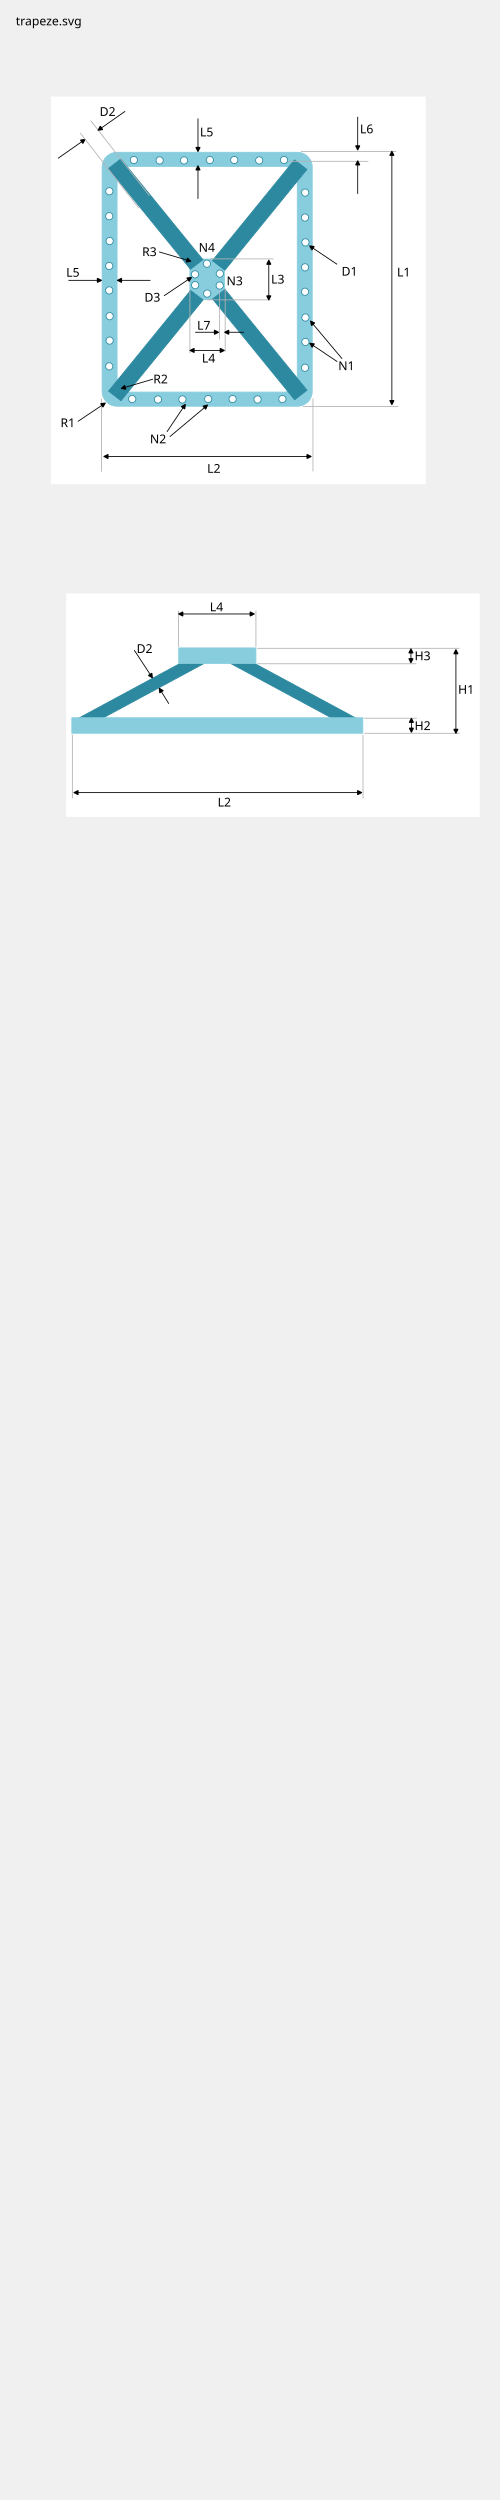
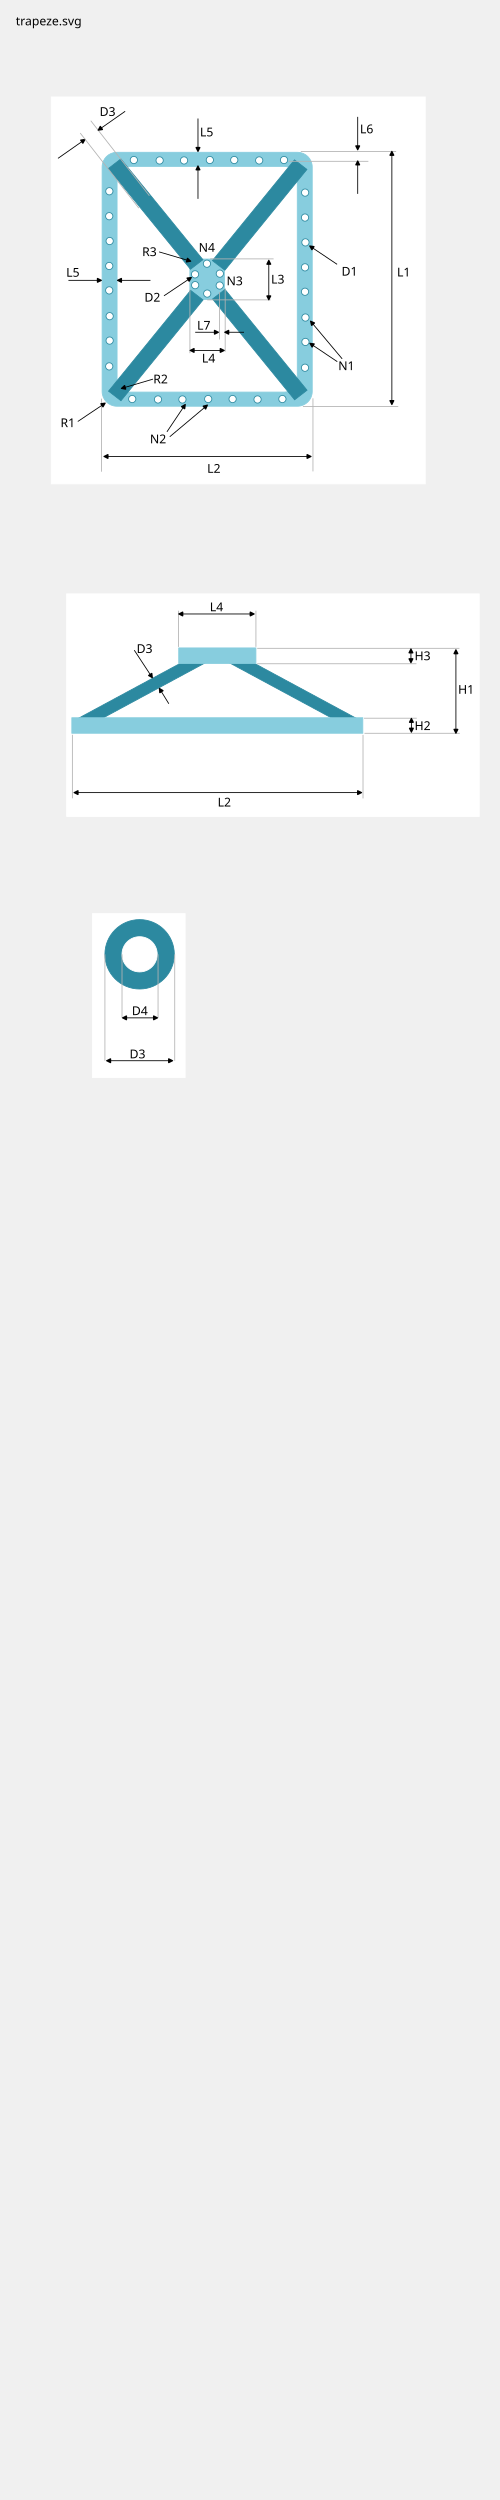
<svg xmlns="http://www.w3.org/2000/svg" width="600" height="3000" viewBox="0 0 158.75 793.75" version="1.1" id="svg1">
  <defs id="defs1">
+     <rect x="332.584" y="1174.509" width="74.685" height="46.919" id="rect28" />
+     <rect x="308.437" y="1257.955" width="81.376" height="41.758" id="rect3" />
    <rect x="424.144" y="526.037" width="56.828" height="43.23" id="rect25" />
    <rect x="436.755" y="548.331" width="75.068" height="37.042" id="rect24" />
    <rect x="41.137" y="497.169" width="50.457" height="43.854" id="rect23" />
    <rect x="224.534" y="1045.499" width="57.694" height="42.351" id="rect22" />
    <rect x="436.7" y="995.28" width="71.375" height="65.952" id="rect21" />
    <rect x="317.692" y="983.303" width="58.77" height="49.306" id="rect20" />
    <rect x="412.645" y="589.22" width="115.305" height="78.464" id="rect19" />
    <rect x="409.696" y="521.535" width="95.407" height="74.732" id="rect18" />
    <rect x="425.914" y="480.356" width="60.497" height="41.727" id="rect17" />
    <rect x="420.589" y="559.723" width="83.136" height="82.405" id="rect16" />
    <rect x="426.749" y="572.287" width="62.684" height="50.621" id="rect15" />
    <rect x="440.873" y="536.98" width="77.498" height="64.798" id="rect14" />
    <rect x="375.386" y="577.199" width="102.412" height="65.868" id="rect13" />
    <rect x="418.997" y="586.594" width="60.461" height="43.935" id="rect12" />
    <rect x="410.228" y="565.772" width="75.535" height="54.317" id="rect11" />
    <rect x="358.103" y="275.213" width="38.386" height="35.765" id="rect10" />
    <rect x="473.915" y="515.15" width="60.638" height="64.675" id="rect9" />
    <rect x="426.101" y="465.281" width="102.652" height="79.429" id="rect7" />
    <marker style="overflow:visible" id="RoundedArrow" refX="0" refY="0" orient="auto-start-reverse" markerWidth="1" markerHeight="1" viewBox="0 0 1 1" preserveAspectRatio="xMidYMid">
      <path transform="scale(0.7)" d="m -0.211,-4.106 6.422,3.211 a 1,1 90 0 1 0,1.789 L -0.211,4.106 A 1.236,1.236 31.717 0 1 -2,3 v -6 a 1.236,1.236 148.283 0 1 1.789,-1.106 z" style="fill:context-stroke;fill-rule:evenodd;stroke:none" id="path8" />
    </marker>
    <rect x="18.938" y="17.392" width="318.842" height="103.749" id="rect1" />
    <marker style="overflow:visible" id="RoundedArrow-7" refX="0" refY="0" orient="auto-start-reverse" markerWidth="1" markerHeight="1" viewBox="0 0 1 1" preserveAspectRatio="xMidYMid">
      <path transform="scale(0.7)" d="m -0.211,-4.106 6.422,3.211 a 1,1 90 0 1 0,1.789 L -0.211,4.106 A 1.236,1.236 31.717 0 1 -2,3 v -6 a 1.236,1.236 148.283 0 1 1.789,-1.106 z" style="fill:context-stroke;fill-rule:evenodd;stroke:none" id="path8-6" />
    </marker>
    <rect x="426.101" y="465.281" width="102.652" height="79.429" id="rect7-9" />
    <marker style="overflow:visible" id="RoundedArrow-5" refX="0" refY="0" orient="auto-start-reverse" markerWidth="1" markerHeight="1" viewBox="0 0 1 1" preserveAspectRatio="xMidYMid">
      <path transform="scale(0.7)" d="m -0.211,-4.106 6.422,3.211 a 1,1 90 0 1 0,1.789 L -0.211,4.106 A 1.236,1.236 31.717 0 1 -2,3 v -6 a 1.236,1.236 148.283 0 1 1.789,-1.106 z" style="fill:context-stroke;fill-rule:evenodd;stroke:none" id="path8-7" />
    </marker>
    <marker style="overflow:visible" id="RoundedArrow-5-9" refX="0" refY="0" orient="auto-start-reverse" markerWidth="1" markerHeight="1" viewBox="0 0 1 1" preserveAspectRatio="xMidYMid">
      <path transform="scale(0.7)" d="m -0.211,-4.106 6.422,3.211 a 1,1 90 0 1 0,1.789 L -0.211,4.106 A 1.236,1.236 31.717 0 1 -2,3 v -6 a 1.236,1.236 148.283 0 1 1.789,-1.106 z" style="fill:context-stroke;fill-rule:evenodd;stroke:none" id="path8-7-7" />
    </marker>
    <marker style="overflow:visible" id="RoundedArrow-53" refX="0" refY="0" orient="auto-start-reverse" markerWidth="1" markerHeight="1" viewBox="0 0 1 1" preserveAspectRatio="xMidYMid">
      <path transform="scale(0.7)" d="m -0.211,-4.106 6.422,3.211 a 1,1 90 0 1 0,1.789 L -0.211,4.106 A 1.236,1.236 31.717 0 1 -2,3 v -6 a 1.236,1.236 148.283 0 1 1.789,-1.106 z" style="fill:context-stroke;fill-rule:evenodd;stroke:none" id="path8-8" />
    </marker>
    <rect x="473.915" y="515.15" width="60.638" height="64.675" id="rect9-6" />
    <marker style="overflow:visible" id="RoundedArrow-6" refX="0" refY="0" orient="auto-start-reverse" markerWidth="1" markerHeight="1" viewBox="0 0 1 1" preserveAspectRatio="xMidYMid">
      <path transform="scale(0.7)" d="m -0.211,-4.106 6.422,3.211 a 1,1 90 0 1 0,1.789 L -0.211,4.106 A 1.236,1.236 31.717 0 1 -2,3 v -6 a 1.236,1.236 148.283 0 1 1.789,-1.106 z" style="fill:context-stroke;fill-rule:evenodd;stroke:none" id="path8-4" />
    </marker>
    <marker style="overflow:visible" id="RoundedArrow-6-6" refX="0" refY="0" orient="auto-start-reverse" markerWidth="1" markerHeight="1" viewBox="0 0 1 1" preserveAspectRatio="xMidYMid">
      <path transform="scale(0.7)" d="m -0.211,-4.106 6.422,3.211 a 1,1 90 0 1 0,1.789 L -0.211,4.106 A 1.236,1.236 31.717 0 1 -2,3 v -6 a 1.236,1.236 148.283 0 1 1.789,-1.106 z" style="fill:context-stroke;fill-rule:evenodd;stroke:none" id="path8-4-9" />
    </marker>
    <rect x="473.915" y="515.15" width="60.638" height="64.675" id="rect9-6-7" />
    <marker style="overflow:visible" id="RoundedArrow-5-9-3-5" refX="0" refY="0" orient="auto-start-reverse" markerWidth="1" markerHeight="1" viewBox="0 0 1 1" preserveAspectRatio="xMidYMid">
      <path transform="scale(0.7)" d="m -0.211,-4.106 6.422,3.211 a 1,1 90 0 1 0,1.789 L -0.211,4.106 A 1.236,1.236 31.717 0 1 -2,3 v -6 a 1.236,1.236 148.283 0 1 1.789,-1.106 z" style="fill:context-stroke;fill-rule:evenodd;stroke:none" id="path8-7-7-6-1" />
    </marker>
    <marker style="overflow:visible" id="RoundedArrow-5-9-3-5-0" refX="0" refY="0" orient="auto-start-reverse" markerWidth="1" markerHeight="1" viewBox="0 0 1 1" preserveAspectRatio="xMidYMid">
      <path transform="scale(0.7)" d="m -0.211,-4.106 6.422,3.211 a 1,1 90 0 1 0,1.789 L -0.211,4.106 A 1.236,1.236 31.717 0 1 -2,3 v -6 a 1.236,1.236 148.283 0 1 1.789,-1.106 z" style="fill:context-stroke;fill-rule:evenodd;stroke:none" id="path8-7-7-6-1-6" />
    </marker>
    <marker style="overflow:visible" id="RoundedArrow-53-8" refX="0" refY="0" orient="auto-start-reverse" markerWidth="1" markerHeight="1" viewBox="0 0 1 1" preserveAspectRatio="xMidYMid">
      <path transform="scale(0.7)" d="m -0.211,-4.106 6.422,3.211 a 1,1 90 0 1 0,1.789 L -0.211,4.106 A 1.236,1.236 31.717 0 1 -2,3 v -6 a 1.236,1.236 148.283 0 1 1.789,-1.106 z" style="fill:context-stroke;fill-rule:evenodd;stroke:none" id="path8-8-9" />
    </marker>
    <marker style="overflow:visible" id="RoundedArrow-5-9-3" refX="0" refY="0" orient="auto-start-reverse" markerWidth="1" markerHeight="1" viewBox="0 0 1 1" preserveAspectRatio="xMidYMid">
      <path transform="scale(0.7)" d="m -0.211,-4.106 6.422,3.211 a 1,1 90 0 1 0,1.789 L -0.211,4.106 A 1.236,1.236 31.717 0 1 -2,3 v -6 a 1.236,1.236 148.283 0 1 1.789,-1.106 z" style="fill:context-stroke;fill-rule:evenodd;stroke:none" id="path8-7-7-6" />
    </marker>
    <rect x="410.228" y="565.772" width="75.535" height="54.317" id="rect11-4" />
    <marker style="overflow:visible" id="RoundedArrow-5-9-3-5-0-0" refX="0" refY="0" orient="auto-start-reverse" markerWidth="1" markerHeight="1" viewBox="0 0 1 1" preserveAspectRatio="xMidYMid">
      <path transform="scale(0.7)" d="m -0.211,-4.106 6.422,3.211 a 1,1 90 0 1 0,1.789 L -0.211,4.106 A 1.236,1.236 31.717 0 1 -2,3 v -6 a 1.236,1.236 148.283 0 1 1.789,-1.106 z" style="fill:context-stroke;fill-rule:evenodd;stroke:none" id="path8-7-7-6-1-6-8" />
    </marker>
    <marker style="overflow:visible" id="RoundedArrow-5-9-3-5-0-0-0" refX="0" refY="0" orient="auto-start-reverse" markerWidth="1" markerHeight="1" viewBox="0 0 1 1" preserveAspectRatio="xMidYMid">
      <path transform="scale(0.7)" d="m -0.211,-4.106 6.422,3.211 a 1,1 90 0 1 0,1.789 L -0.211,4.106 A 1.236,1.236 31.717 0 1 -2,3 v -6 a 1.236,1.236 148.283 0 1 1.789,-1.106 z" style="fill:context-stroke;fill-rule:evenodd;stroke:none" id="path8-7-7-6-1-6-8-3" />
    </marker>
    <marker style="overflow:visible" id="RoundedArrow-5-9-3-5-0-0-0-1" refX="0" refY="0" orient="auto-start-reverse" markerWidth="1" markerHeight="1" viewBox="0 0 1 1" preserveAspectRatio="xMidYMid">
      <path transform="scale(0.7)" d="m -0.211,-4.106 6.422,3.211 a 1,1 90 0 1 0,1.789 L -0.211,4.106 A 1.236,1.236 31.717 0 1 -2,3 v -6 a 1.236,1.236 148.283 0 1 1.789,-1.106 z" style="fill:context-stroke;fill-rule:evenodd;stroke:none" id="path8-7-7-6-1-6-8-3-9" />
    </marker>
    <marker style="overflow:visible" id="RoundedArrow-5-9-3-5-0-0-6" refX="0" refY="0" orient="auto-start-reverse" markerWidth="1" markerHeight="1" viewBox="0 0 1 1" preserveAspectRatio="xMidYMid">
      <path transform="scale(0.7)" d="m -0.211,-4.106 6.422,3.211 a 1,1 90 0 1 0,1.789 L -0.211,4.106 A 1.236,1.236 31.717 0 1 -2,3 v -6 a 1.236,1.236 148.283 0 1 1.789,-1.106 z" style="fill:context-stroke;fill-rule:evenodd;stroke:none" id="path8-7-7-6-1-6-8-9" />
    </marker>
    <marker style="overflow:visible" id="RoundedArrow-5-0" refX="0" refY="0" orient="auto-start-reverse" markerWidth="1" markerHeight="1" viewBox="0 0 1 1" preserveAspectRatio="xMidYMid">
      <path transform="scale(0.7)" d="m -0.211,-4.106 6.422,3.211 a 1,1 90 0 1 0,1.789 L -0.211,4.106 A 1.236,1.236 31.717 0 1 -2,3 v -6 a 1.236,1.236 148.283 0 1 1.789,-1.106 z" style="fill:context-stroke;fill-rule:evenodd;stroke:none" id="path8-7-4" />
    </marker>
    <marker style="overflow:visible" id="RoundedArrow-62" refX="0" refY="0" orient="auto-start-reverse" markerWidth="1" markerHeight="1" viewBox="0 0 1 1" preserveAspectRatio="xMidYMid">
      <path transform="scale(0.7)" d="m -0.211,-4.106 6.422,3.211 a 1,1 90 0 1 0,1.789 L -0.211,4.106 A 1.236,1.236 31.717 0 1 -2,3 v -6 a 1.236,1.236 148.283 0 1 1.789,-1.106 z" style="fill:context-stroke;fill-rule:evenodd;stroke:none" id="path8-67" />
    </marker>
    <marker style="overflow:visible" id="RoundedArrow-5-0-9" refX="0" refY="0" orient="auto-start-reverse" markerWidth="1" markerHeight="1" viewBox="0 0 1 1" preserveAspectRatio="xMidYMid">
      <path transform="scale(0.7)" d="m -0.211,-4.106 6.422,3.211 a 1,1 90 0 1 0,1.789 L -0.211,4.106 A 1.236,1.236 31.717 0 1 -2,3 v -6 a 1.236,1.236 148.283 0 1 1.789,-1.106 z" style="fill:context-stroke;fill-rule:evenodd;stroke:none" id="path8-7-4-6" />
    </marker>
    <marker style="overflow:visible" id="RoundedArrow-62-0" refX="0" refY="0" orient="auto-start-reverse" markerWidth="1" markerHeight="1" viewBox="0 0 1 1" preserveAspectRatio="xMidYMid">
      <path transform="scale(0.7)" d="m -0.211,-4.106 6.422,3.211 a 1,1 90 0 1 0,1.789 L -0.211,4.106 A 1.236,1.236 31.717 0 1 -2,3 v -6 a 1.236,1.236 148.283 0 1 1.789,-1.106 z" style="fill:context-stroke;fill-rule:evenodd;stroke:none" id="path8-67-2" />
    </marker>
    <marker style="overflow:visible" id="RoundedArrow-0" refX="0" refY="0" orient="auto-start-reverse" markerWidth="1" markerHeight="1" viewBox="0 0 1 1" preserveAspectRatio="xMidYMid">
      <path transform="scale(0.7)" d="m -0.211,-4.106 6.422,3.211 a 1,1 90 0 1 0,1.789 L -0.211,4.106 A 1.236,1.236 31.717 0 1 -2,3 v -6 a 1.236,1.236 148.283 0 1 1.789,-1.106 z" style="fill:context-stroke;fill-rule:evenodd;stroke:none" id="path8-42" />
    </marker>
    <marker style="overflow:visible" id="RoundedArrow-0-4-5" refX="0" refY="0" orient="auto-start-reverse" markerWidth="1" markerHeight="1" viewBox="0 0 1 1" preserveAspectRatio="xMidYMid">
      <path transform="scale(0.7)" d="m -0.211,-4.106 6.422,3.211 a 1,1 90 0 1 0,1.789 L -0.211,4.106 A 1.236,1.236 31.717 0 1 -2,3 v -6 a 1.236,1.236 148.283 0 1 1.789,-1.106 z" style="fill:context-stroke;fill-rule:evenodd;stroke:none" id="path8-42-2-2" />
    </marker>
    <marker style="overflow:visible" id="RoundedArrow-0-4-5-3" refX="0" refY="0" orient="auto-start-reverse" markerWidth="1" markerHeight="1" viewBox="0 0 1 1" preserveAspectRatio="xMidYMid">
      <path transform="scale(0.7)" d="m -0.211,-4.106 6.422,3.211 a 1,1 90 0 1 0,1.789 L -0.211,4.106 A 1.236,1.236 31.717 0 1 -2,3 v -6 a 1.236,1.236 148.283 0 1 1.789,-1.106 z" style="fill:context-stroke;fill-rule:evenodd;stroke:none" id="path8-42-2-2-8" />
    </marker>
    <marker style="overflow:visible" id="RoundedArrow-5-9-3-1" refX="0" refY="0" orient="auto-start-reverse" markerWidth="1" markerHeight="1" viewBox="0 0 1 1" preserveAspectRatio="xMidYMid">
      <path transform="scale(0.7)" d="m -0.211,-4.106 6.422,3.211 a 1,1 90 0 1 0,1.789 L -0.211,4.106 A 1.236,1.236 31.717 0 1 -2,3 v -6 a 1.236,1.236 148.283 0 1 1.789,-1.106 z" style="fill:context-stroke;fill-rule:evenodd;stroke:none" id="path8-7-7-6-9" />
    </marker>
    <marker style="overflow:visible" id="RoundedArrow-53-8-6" refX="0" refY="0" orient="auto-start-reverse" markerWidth="1" markerHeight="1" viewBox="0 0 1 1" preserveAspectRatio="xMidYMid">
      <path transform="scale(0.7)" d="m -0.211,-4.106 6.422,3.211 a 1,1 90 0 1 0,1.789 L -0.211,4.106 A 1.236,1.236 31.717 0 1 -2,3 v -6 a 1.236,1.236 148.283 0 1 1.789,-1.106 z" style="fill:context-stroke;fill-rule:evenodd;stroke:none" id="path8-8-9-2" />
    </marker>
    <rect x="410.228" y="565.772" width="75.535" height="54.317" id="rect11-4-5" />
    <marker style="overflow:visible" id="RoundedArrow-7-0" refX="0" refY="0" orient="auto-start-reverse" markerWidth="1" markerHeight="1" viewBox="0 0 1 1" preserveAspectRatio="xMidYMid">
      <path transform="scale(0.7)" d="m -0.211,-4.106 6.422,3.211 a 1,1 90 0 1 0,1.789 L -0.211,4.106 A 1.236,1.236 31.717 0 1 -2,3 v -6 a 1.236,1.236 148.283 0 1 1.789,-1.106 z" style="fill:context-stroke;fill-rule:evenodd;stroke:none" id="path8-6-2" />
    </marker>
    <rect x="426.101" y="465.281" width="102.652" height="79.429" id="rect7-9-9" />
    <marker style="overflow:visible" id="RoundedArrow-7-0-4" refX="0" refY="0" orient="auto-start-reverse" markerWidth="1" markerHeight="1" viewBox="0 0 1 1" preserveAspectRatio="xMidYMid">
      <path transform="scale(0.7)" d="m -0.211,-4.106 6.422,3.211 a 1,1 90 0 1 0,1.789 L -0.211,4.106 A 1.236,1.236 31.717 0 1 -2,3 v -6 a 1.236,1.236 148.283 0 1 1.789,-1.106 z" style="fill:context-stroke;fill-rule:evenodd;stroke:none" id="path8-6-2-6" />
    </marker>
    <rect x="426.101" y="465.281" width="102.652" height="79.429" id="rect7-9-9-1" />
    <marker style="overflow:visible" id="RoundedArrow-5-9-3-5-0-8" refX="0" refY="0" orient="auto-start-reverse" markerWidth="1" markerHeight="1" viewBox="0 0 1 1" preserveAspectRatio="xMidYMid">
      <path transform="scale(0.7)" d="m -0.211,-4.106 6.422,3.211 a 1,1 90 0 1 0,1.789 L -0.211,4.106 A 1.236,1.236 31.717 0 1 -2,3 v -6 a 1.236,1.236 148.283 0 1 1.789,-1.106 z" style="fill:context-stroke;fill-rule:evenodd;stroke:none" id="path8-7-7-6-1-6-86" />
    </marker>
    <marker style="overflow:visible" id="RoundedArrow-5-9-3-5-0-8-3" refX="0" refY="0" orient="auto-start-reverse" markerWidth="1" markerHeight="1" viewBox="0 0 1 1" preserveAspectRatio="xMidYMid">
      <path transform="scale(0.7)" d="m -0.211,-4.106 6.422,3.211 a 1,1 90 0 1 0,1.789 L -0.211,4.106 A 1.236,1.236 31.717 0 1 -2,3 v -6 a 1.236,1.236 148.283 0 1 1.789,-1.106 z" style="fill:context-stroke;fill-rule:evenodd;stroke:none" id="path8-7-7-6-1-6-86-8" />
    </marker>
    <marker style="overflow:visible" id="RoundedArrow-5-9-3-5-0-8-3-8" refX="0" refY="0" orient="auto-start-reverse" markerWidth="1" markerHeight="1" viewBox="0 0 1 1" preserveAspectRatio="xMidYMid">
      <path transform="scale(0.7)" d="m -0.211,-4.106 6.422,3.211 a 1,1 90 0 1 0,1.789 L -0.211,4.106 A 1.236,1.236 31.717 0 1 -2,3 v -6 a 1.236,1.236 148.283 0 1 1.789,-1.106 z" style="fill:context-stroke;fill-rule:evenodd;stroke:none" id="path8-7-7-6-1-6-86-8-9" />
    </marker>
+     <marker style="overflow:visible" id="RoundedArrow-7-0-9" refX="0" refY="0" orient="auto-start-reverse" markerWidth="1" markerHeight="1" viewBox="0 0 1 1" preserveAspectRatio="xMidYMid">
+       <path transform="scale(0.7)" d="m -0.211,-4.106 6.422,3.211 a 1,1 90 0 1 0,1.789 L -0.211,4.106 A 1.236,1.236 31.717 0 1 -2,3 v -6 a 1.236,1.236 148.283 0 1 1.789,-1.106 z" style="fill:context-stroke;fill-rule:evenodd;stroke:none" id="path8-6-2-2" />
+     </marker>
+     <marker style="overflow:visible" id="RoundedArrow-7-0-9-9" refX="0" refY="0" orient="auto-start-reverse" markerWidth="1" markerHeight="1" viewBox="0 0 1 1" preserveAspectRatio="xMidYMid">
+       <path transform="scale(0.7)" d="m -0.211,-4.106 6.422,3.211 a 1,1 90 0 1 0,1.789 L -0.211,4.106 A 1.236,1.236 31.717 0 1 -2,3 v -6 a 1.236,1.236 148.283 0 1 1.789,-1.106 z" style="fill:context-stroke;fill-rule:evenodd;stroke:none" id="path8-6-2-2-2" />
+     </marker>
  </defs>
  <g id="layer1">
+     <rect style="fill:#ffffff;fill-opacity:1;stroke:#ffffff;stroke-width:0.265;stroke-opacity:1" id="rect30" width="29.43" height="52.02" x="29.349" y="290.084" />
    <rect style="fill:#ffffff;stroke:#ffffff;stroke-width:0.265" id="rect27" width="130.998" height="70.66" x="21.158" y="188.552" />
    <rect style="fill:#ffffff;stroke:#ffffff;stroke-width:0.265" id="rect26" width="118.733" height="122.845" x="16.281" y="30.785" />
    <rect style="fill:#2c89a0;stroke:#2c89a0;stroke-width:0.265" id="rect4-0-2-3" width="3.617" height="47.083" x="147.054" y="-212.419" transform="matrix(-0.4934904,0.8697512,-0.8801045,-0.4747801,0,0)" />
    <rect style="fill:#2c89a0;stroke:#2c89a0;stroke-width:0.265" id="rect4-0-2-3-1" width="3.617" height="47.083" x="212.578" y="-92.427" transform="matrix(0.4934904,0.8697512,0.8801045,-0.4747801,0,0)" />
    <text xml:space="preserve" transform="scale(0.2645833)" id="text1" style="font-size:14.667px;line-height:1.25;font-family:sans-serif;white-space:pre;shape-inside:url(#rect1);display:inline">
-       <tspan x="18.938" y="30.369" id="tspan2">trapeze.svg</tspan>
+       <tspan x="18.938" y="30.369" id="tspan1">trapeze.svg</tspan>
    </text>
    <rect style="fill:#87cdde;stroke:#87cdde;stroke-width:0.265" id="rect2" width="66.711" height="80.623" x="32.421" y="48.354" ry="4.686" />
    <rect style="fill:#ffffff;stroke:#87cdde;stroke-width:0.265" id="rect2-5" width="57.219" height="71.657" x="37.167" y="52.837" ry="4.164" />
    <rect style="fill:#87cdde;stroke:#87cdde;stroke-width:0.265" id="rect2-2" width="10.982" height="12.837" x="60.286" y="82.247" ry="2.507" rx="0" />
    <rect style="fill:#2c89a0;stroke:#2c89a0;stroke-width:0.265" id="rect4" width="4.98" height="41.259" x="-7.089" y="63.4" transform="matrix(0.7913025,-0.6114248,0.6314122,0.7754473,0,0)" />
    <rect style="fill:#2c89a0;stroke:#2c89a0;stroke-width:0.265" id="rect4-0" width="4.98" height="41.259" x="-109.565" y="-17.012" transform="matrix(-0.7913025,-0.6114248,-0.6314122,0.7754473,0,0)" />
    <rect style="fill:#2c89a0;stroke:#2c89a0;stroke-width:0.265" id="rect4-06" width="4.98" height="41.259" x="105.173" y="-77.224" transform="matrix(0.7913025,0.6114248,0.6314122,-0.7754473,0,0)" />
    <rect style="fill:#2c89a0;stroke:#2c89a0;stroke-width:0.265" id="rect4-0-2" width="4.98" height="41.259" x="2.633" y="-157.688" transform="matrix(-0.7913025,0.6114248,-0.6314122,-0.7754473,0,0)" />
    <circle style="fill:#ffffff;stroke:#2c89a0;stroke-width:0.265" id="path4" cx="65.701" cy="83.719" r="1.159" />
    <circle style="fill:#ffffff;stroke:#2c89a0;stroke-width:0.265" id="path4-7" cx="65.785" cy="93.207" r="1.159" />
    <circle style="fill:#ffffff;stroke:#2c89a0;stroke-width:0.265" id="path4-2" cx="61.924" cy="87.098" r="1.159" />
    <circle style="fill:#ffffff;stroke:#2c89a0;stroke-width:0.265" id="path4-9" cx="61.959" cy="90.539" r="1.159" />
    <circle style="fill:#ffffff;stroke:#2c89a0;stroke-width:0.265" id="path4-97" cx="69.791" cy="86.88" r="1.159" />
    <circle style="fill:#ffffff;stroke:#2c89a0;stroke-width:0.265" id="path4-29" cx="69.755" cy="90.654" r="1.159" />
    <rect style="fill:#ffffff;stroke:#2c89a0;stroke-width:0.265" id="rect5" width="2.125" height="8.055" x="192.417" y="37.847" />
    <circle style="fill:#ffffff;stroke:#2c89a0;stroke-width:0.265" id="path4-97-4" cx="192.321" cy="37.847" r="1.159" />
    <rect style="fill:#ffffff;stroke:#2c89a0;stroke-width:0.265" id="rect5-5" width="2.125" height="8.055" x="192.417" y="45.902" />
    <rect style="fill:#ffffff;stroke:#2c89a0;stroke-width:0.265" id="rect5-1" width="2.125" height="8.055" x="192.417" y="53.652" />
    <rect style="fill:#ffffff;stroke:#2c89a0;stroke-width:0.265" id="rect5-5-0" width="2.125" height="8.055" x="192.417" y="61.707" />
    <rect style="fill:#ffffff;stroke:#2c89a0;stroke-width:0.265" id="rect5-0" width="2.125" height="8.055" x="192.417" y="69.457" />
    <rect style="fill:#ffffff;stroke:#2c89a0;stroke-width:0.265" id="rect5-5-6" width="2.125" height="8.055" x="192.417" y="77.512" />
    <rect style="fill:#ffffff;stroke:#2c89a0;stroke-width:0.265" id="rect5-1-1" width="2.125" height="8.055" x="192.417" y="85.262" />
    <rect style="fill:#ffffff;stroke:#2c89a0;stroke-width:0.265" id="rect5-5-0-5" width="2.125" height="8.055" x="192.417" y="93.317" />
    <circle style="fill:#ffffff;stroke:#2c89a0;stroke-width:0.265" id="path4-97-4-6" cx="192.285" cy="45.77" r="1.159" />
    <circle style="fill:#ffffff;stroke:#2c89a0;stroke-width:0.265" id="path4-97-4-3" cx="192.417" cy="53.652" r="1.159" />
    <circle style="fill:#ffffff;stroke:#2c89a0;stroke-width:0.265" id="path4-97-4-2" cx="192.285" cy="61.575" r="1.159" />
    <circle style="fill:#ffffff;stroke:#2c89a0;stroke-width:0.265" id="path4-97-4-4" cx="192.285" cy="69.325" r="1.159" />
    <circle style="fill:#ffffff;stroke:#2c89a0;stroke-width:0.265" id="path4-97-4-7" cx="192.417" cy="77.512" r="1.159" />
    <circle style="fill:#ffffff;stroke:#2c89a0;stroke-width:0.265" id="path4-97-4-8" cx="192.417" cy="85.262" r="1.159" />
    <circle style="fill:#ffffff;stroke:#2c89a0;stroke-width:0.265" id="path4-97-4-49" cx="192.285" cy="93.449" r="1.159" />
    <circle style="fill:#ffffff;stroke:#2c89a0;stroke-width:0.265" id="path4-97-4-89" cx="192.321" cy="101.372" r="1.159" />
    <circle style="fill:#ffffff;stroke:#2c89a0;stroke-width:0.265" id="path4-97-4-495" cx="96.874" cy="61.147" r="1.159" />
    <circle style="fill:#ffffff;stroke:#2c89a0;stroke-width:0.265" id="path4-97-4-6-0" cx="96.838" cy="69.07" r="1.159" />
    <circle style="fill:#ffffff;stroke:#2c89a0;stroke-width:0.265" id="path4-97-4-3-4" cx="96.97" cy="76.952" r="1.159" />
    <circle style="fill:#ffffff;stroke:#2c89a0;stroke-width:0.265" id="path4-97-4-2-8" cx="96.838" cy="84.875" r="1.159" />
    <circle style="fill:#ffffff;stroke:#2c89a0;stroke-width:0.265" id="path4-97-4-4-7" cx="96.838" cy="92.624" r="1.159" />
    <circle style="fill:#ffffff;stroke:#2c89a0;stroke-width:0.265" id="path4-97-4-7-1" cx="96.97" cy="100.812" r="1.159" />
    <circle style="fill:#ffffff;stroke:#2c89a0;stroke-width:0.265" id="path4-97-4-8-7" cx="96.97" cy="108.562" r="1.159" />
    <circle style="fill:#ffffff;stroke:#2c89a0;stroke-width:0.265" id="path4-97-4-49-2" cx="96.838" cy="116.749" r="1.159" />
    <circle style="fill:#ffffff;stroke:#2c89a0;stroke-width:0.265" id="path4-97-4-61" cx="34.712" cy="60.72" r="1.159" />
    <circle style="fill:#ffffff;stroke:#2c89a0;stroke-width:0.265" id="path4-97-4-6-06" cx="34.676" cy="68.643" r="1.159" />
    <circle style="fill:#ffffff;stroke:#2c89a0;stroke-width:0.265" id="path4-97-4-3-1" cx="34.809" cy="76.525" r="1.159" />
    <circle style="fill:#ffffff;stroke:#2c89a0;stroke-width:0.265" id="path4-97-4-2-5" cx="34.676" cy="84.448" r="1.159" />
    <circle style="fill:#ffffff;stroke:#2c89a0;stroke-width:0.265" id="path4-97-4-4-9" cx="34.676" cy="92.197" r="1.159" />
    <circle style="fill:#ffffff;stroke:#2c89a0;stroke-width:0.265" id="path4-97-4-7-4" cx="34.809" cy="100.385" r="1.159" />
    <circle style="fill:#ffffff;stroke:#2c89a0;stroke-width:0.265" id="path4-97-4-8-9" cx="34.809" cy="108.134" r="1.159" />
    <circle style="fill:#ffffff;stroke:#2c89a0;stroke-width:0.265" id="path4-97-4-49-0" cx="34.676" cy="116.322" r="1.159" />
    <circle style="fill:#ffffff;stroke:#2c89a0;stroke-width:0.265" id="path4-97-4-6-1" cx="50.802" cy="-90.173" r="1.159" transform="rotate(90)" />
    <circle style="fill:#ffffff;stroke:#2c89a0;stroke-width:0.265" id="path4-97-4-3-5" cx="50.935" cy="-82.291" r="1.159" transform="rotate(90)" />
    <circle style="fill:#ffffff;stroke:#2c89a0;stroke-width:0.265" id="path4-97-4-2-9" cx="50.802" cy="-74.368" r="1.159" transform="rotate(90)" />
    <circle style="fill:#ffffff;stroke:#2c89a0;stroke-width:0.265" id="path4-97-4-4-77" cx="50.802" cy="-66.618" r="1.159" transform="rotate(90)" />
    <circle style="fill:#ffffff;stroke:#2c89a0;stroke-width:0.265" id="path4-97-4-7-6" cx="50.935" cy="-58.431" r="1.159" transform="rotate(90)" />
    <circle style="fill:#ffffff;stroke:#2c89a0;stroke-width:0.265" id="path4-97-4-8-73" cx="50.935" cy="-50.681" r="1.159" transform="rotate(90)" />
    <circle style="fill:#ffffff;stroke:#2c89a0;stroke-width:0.265" id="path4-97-4-49-6" cx="50.802" cy="-42.494" r="1.159" transform="rotate(90)" />
    <circle style="fill:#ffffff;stroke:#2c89a0;stroke-width:0.265" id="path4-97-4-6-4" cx="126.69" cy="-89.653" r="1.159" transform="rotate(90)" />
    <circle style="fill:#ffffff;stroke:#2c89a0;stroke-width:0.265" id="path4-97-4-3-8" cx="126.823" cy="-81.771" r="1.159" transform="rotate(90)" />
    <circle style="fill:#ffffff;stroke:#2c89a0;stroke-width:0.265" id="path4-97-4-2-1" cx="126.69" cy="-73.848" r="1.159" transform="rotate(90)" />
    <circle style="fill:#ffffff;stroke:#2c89a0;stroke-width:0.265" id="path4-97-4-4-2" cx="126.69" cy="-66.098" r="1.159" transform="rotate(90)" />
    <circle style="fill:#ffffff;stroke:#2c89a0;stroke-width:0.265" id="path4-97-4-7-9" cx="126.823" cy="-57.911" r="1.159" transform="rotate(90)" />
    <circle style="fill:#ffffff;stroke:#2c89a0;stroke-width:0.265" id="path4-97-4-8-3" cx="126.823" cy="-50.161" r="1.159" transform="rotate(90)" />
    <circle style="fill:#ffffff;stroke:#2c89a0;stroke-width:0.265" id="path4-97-4-49-9" cx="126.69" cy="-41.974" r="1.159" transform="rotate(90)" />
    <rect style="fill:#87cdde;stroke:#87cdde;stroke-width:0.265" id="rect6" width="92.382" height="4.919" x="22.808" y="227.887" />
    <rect style="fill:#87cdde;stroke:#87cdde;stroke-width:0.265" id="rect6-5" width="24.5" height="4.919" x="56.749" y="205.716" />
    <path style="fill:none;stroke:#b3b3b3;stroke-width:0.265px;stroke-linecap:butt;stroke-linejoin:miter;stroke-opacity:1" d="M 96.181,129.044 H 126.438" id="path6" />
    <path style="fill:none;stroke:#b3b3b3;stroke-width:0.265px;stroke-linecap:butt;stroke-linejoin:miter;stroke-opacity:1" d="M 95.514,48.076 H 125.771" id="path6-8" />
    <path style="fill:none;stroke:#000000;stroke-width:0.265px;stroke-linecap:butt;stroke-linejoin:miter;stroke-opacity:1;marker-start:url(#RoundedArrow);marker-end:url(#RoundedArrow)" d="M 124.416,49.129 V 127.366" id="path7" />
    <text xml:space="preserve" transform="matrix(0.2645833,0,0,0.2645833,13.30935,-38.76243)" id="text7" style="font-size:14.667px;line-height:1.25;font-family:sans-serif;white-space:pre;shape-inside:url(#rect7);display:inline">
-       <tspan x="426.102" y="478.258" id="tspan3">L1</tspan>
+       <tspan x="426.102" y="478.258" id="tspan2">L1</tspan>
    </text>
    <path style="fill:none;stroke:#b3b3b3;stroke-width:0.265px;stroke-linecap:butt;stroke-linejoin:miter;stroke-opacity:1" d="M 32.244,149.769 V 126.57" id="path6-0" />
    <path style="fill:none;stroke:#b3b3b3;stroke-width:0.265px;stroke-linecap:butt;stroke-linejoin:miter;stroke-opacity:1" d="M 99.363,149.668 V 126.47" id="path6-0-4" />
    <path style="fill:none;stroke:#000000;stroke-width:0.265px;stroke-linecap:butt;stroke-linejoin:miter;stroke-opacity:1;marker-start:url(#RoundedArrow-7);marker-end:url(#RoundedArrow-7)" d="M 34.097,144.931 H 97.672" id="path7-1" />
    <text xml:space="preserve" transform="matrix(0.2645833,0,0,0.2645833,-46.96898,23.58214)" id="text7-2" style="font-size:14.667px;line-height:1.25;font-family:sans-serif;white-space:pre;shape-inside:url(#rect7-9);display:inline">
-       <tspan x="426.102" y="478.258" id="tspan4">L2</tspan>
+       <tspan x="426.102" y="478.258" id="tspan3">L2</tspan>
    </text>
    <path style="fill:none;stroke:#000000;stroke-width:0.265px;stroke-linecap:butt;stroke-linejoin:miter;stroke-opacity:1;marker-end:url(#RoundedArrow)" d="m 62.857,37.622 v 9.388" id="path9" />
    <path style="fill:none;stroke:#000000;stroke-width:0.265px;stroke-linecap:butt;stroke-linejoin:miter;stroke-opacity:1;marker-end:url(#RoundedArrow-5)" d="m 62.857,63.137 v -9.388" id="path9-1" />
    <text xml:space="preserve" transform="matrix(0.2645833,0,0,0.2645833,-61.90361,-96.43721)" id="text9" style="font-size:14.667px;line-height:1.25;font-family:sans-serif;white-space:pre;shape-inside:url(#rect9);display:inline">
-       <tspan x="473.914" y="528.127" id="tspan5">L5</tspan>
+       <tspan x="473.914" y="528.127" id="tspan4">L5</tspan>
    </text>
    <path style="fill:none;stroke:#000000;stroke-width:0.265px;stroke-linecap:butt;stroke-linejoin:miter;stroke-opacity:1;marker-end:url(#RoundedArrow-53)" d="m 21.724,89.008 h 9.388" id="path9-3" />
    <path style="fill:none;stroke:#000000;stroke-width:0.265px;stroke-linecap:butt;stroke-linejoin:miter;stroke-opacity:1;marker-end:url(#RoundedArrow-5-9)" d="m 47.768,89.008 h -9.388" id="path9-1-1" />
    <text xml:space="preserve" transform="matrix(0.2645833,0,0,0.2645833,-104.3792,-51.8697)" id="text9-3" style="font-size:14.667px;line-height:1.25;font-family:sans-serif;white-space:pre;shape-inside:url(#rect9-6);display:inline">
-       <tspan x="473.914" y="528.127" id="tspan6">L5</tspan>
+       <tspan x="473.914" y="528.127" id="tspan5">L5</tspan>
    </text>
    <path style="fill:none;stroke:#b3b3b3;stroke-width:0.265px;stroke-linecap:butt;stroke-linejoin:miter;stroke-opacity:1" d="m 66.73,82.196 h 20.135" id="path6-04" />
    <path style="fill:none;stroke:#b3b3b3;stroke-width:0.265px;stroke-linecap:butt;stroke-linejoin:miter;stroke-opacity:1" d="m 65.775,95.209 h 20.135" id="path6-04-9" />
    <path style="fill:none;stroke:#000000;stroke-width:0.265px;stroke-linecap:butt;stroke-linejoin:miter;stroke-opacity:1;marker-start:url(#RoundedArrow-6);marker-end:url(#RoundedArrow-6)" d="M 85.342,83.719 V 94.125" id="path7-0" />
    <path style="fill:none;stroke:#b3b3b3;stroke-width:0.265px;stroke-linecap:butt;stroke-linejoin:miter;stroke-opacity:1" d="M 60.296,92.006 V 112.141" id="path6-04-2" />
    <path style="fill:none;stroke:#b3b3b3;stroke-width:0.265px;stroke-linecap:butt;stroke-linejoin:miter;stroke-opacity:1" d="M 71.496,91.526 V 111.66" id="path6-04-2-5" />
    <path style="fill:none;stroke:#000000;stroke-width:0.265px;stroke-linecap:butt;stroke-linejoin:miter;stroke-opacity:1;marker-start:url(#RoundedArrow-6-6);marker-end:url(#RoundedArrow-6-6)" d="m 61.44,111.265 h 8.67" id="path7-0-2" />
    <text xml:space="preserve" transform="matrix(0.2645833,0,0,0.2645833,-39.3237,-49.70196)" id="text9-3-4" style="font-size:14.667px;line-height:1.25;font-family:sans-serif;white-space:pre;shape-inside:url(#rect9-6-7);display:inline">
-       <tspan x="473.914" y="528.127" id="tspan7">L3</tspan>
+       <tspan x="473.914" y="528.127" id="tspan6">L3</tspan>
    </text>
    <text xml:space="preserve" transform="matrix(0.2645833,0,0,0.2645833,-30.65191,38.84396)" id="text10" style="font-size:14.667px;line-height:1.25;font-family:sans-serif;white-space:pre;shape-inside:url(#rect10);display:inline">
-       <tspan x="358.104" y="288.189" id="tspan8">L4</tspan>
+       <tspan x="358.104" y="288.189" id="tspan7">L4</tspan>
    </text>
    <path style="fill:none;stroke:#000000;stroke-width:0.265px;stroke-linecap:butt;stroke-linejoin:miter;stroke-opacity:1;marker-end:url(#RoundedArrow-5-9-3-5)" d="m 107.025,83.925 -7.798,-5.227" id="path9-1-1-2-0" />
    <text xml:space="preserve" transform="matrix(0.2645833,0,0,0.2645833,-2.415487,-71.11533)" id="text12" style="font-size:14.667px;line-height:1.25;font-family:sans-serif;white-space:pre;shape-inside:url(#rect12);display:inline">
-       <tspan x="418.998" y="599.57" id="tspan9">D1</tspan>
+       <tspan x="418.998" y="599.57" id="tspan8">D1</tspan>
    </text>
    <path style="fill:none;stroke:#000000;stroke-width:0.265px;stroke-linecap:butt;stroke-linejoin:miter;stroke-opacity:1;marker-end:url(#RoundedArrow-5-9-3-5-0)" d="m 52.06,93.922 7.798,-5.227" id="path9-1-1-2-0-6" />
    <path style="fill:none;stroke:#b3b3b3;stroke-width:0.265px;stroke-linecap:butt;stroke-linejoin:miter;stroke-opacity:1" d="M 47.438,62.175 28.816,38.328" id="path6-0-6" />
    <path style="fill:none;stroke:#000000;stroke-width:0.265px;stroke-linecap:butt;stroke-linejoin:miter;stroke-opacity:1;marker-end:url(#RoundedArrow-53-8)" d="m 18.411,50.275 7.689,-5.387" id="path9-3-0" />
    <path style="fill:none;stroke:#000000;stroke-width:0.265px;stroke-linecap:butt;stroke-linejoin:miter;stroke-opacity:1;marker-end:url(#RoundedArrow-5-9-3)" d="m 39.741,35.332 -7.689,5.387" id="path9-1-1-2" />
    <text xml:space="preserve" transform="matrix(0.2645833,0,0,0.2645833,-76.91042,-116.3157)" id="text11" style="font-size:14.667px;line-height:1.25;font-family:sans-serif;white-space:pre;shape-inside:url(#rect11-4);display:inline">
-       <tspan x="410.229" y="578.748" id="tspan10">D2</tspan>
+       <tspan x="410.229" y="578.748" id="tspan9">D3</tspan>
    </text>
    <path style="fill:none;stroke:#b3b3b3;stroke-width:0.265px;stroke-linecap:butt;stroke-linejoin:miter;stroke-opacity:1" d="M 44.081,66.085 25.459,42.239" id="path6-0-6-2" />
    <text xml:space="preserve" transform="matrix(0.2645833,0,0,0.2645833,-53.4639,-60.38029)" id="text13" style="font-size:14.667px;line-height:1.25;font-family:sans-serif;white-space:pre;shape-inside:url(#rect13);display:inline">
-       <tspan x="375.387" y="590.176" id="tspan11">D3</tspan>
+       <tspan x="375.387" y="590.176" id="tspan10">D2</tspan>
    </text>
    <path style="fill:none;stroke:#000000;stroke-width:0.265px;stroke-linecap:butt;stroke-linejoin:miter;stroke-opacity:1;marker-end:url(#RoundedArrow-5-9-3-5-0-0)" d="M 107.088,114.83 99.289,109.603" id="path9-1-1-2-0-6-3" />
    <path style="fill:none;stroke:#000000;stroke-width:0.265px;stroke-linecap:butt;stroke-linejoin:miter;stroke-opacity:1;marker-end:url(#RoundedArrow-5-9-3-5-0-0-0)" d="M 108.642,113.929 99.293,102.795" id="path9-1-1-2-0-6-3-0" />
    <text xml:space="preserve" transform="matrix(0.2645833,0,0,0.2645833,-9.253156,-28.00115)" id="text14" style="font-size:14.667px;line-height:1.25;font-family:sans-serif;white-space:pre;shape-inside:url(#rect14);display:inline">
-       <tspan x="440.873" y="549.957" id="tspan12">N1</tspan>
+       <tspan x="440.873" y="549.957" id="tspan11">N1</tspan>
    </text>
    <path style="fill:none;stroke:#000000;stroke-width:0.265px;stroke-linecap:butt;stroke-linejoin:miter;stroke-opacity:1;marker-end:url(#RoundedArrow-5-9-3-5-0-0-6)" d="m 52.999,137.106 5.227,-7.798" id="path9-1-1-2-0-6-3-3" />
    <path style="fill:none;stroke:#000000;stroke-width:0.265px;stroke-linecap:butt;stroke-linejoin:miter;stroke-opacity:1;marker-end:url(#RoundedArrow-5-9-3-5-0-0-0-1)" d="m 53.899,138.66 11.134,-9.349" id="path9-1-1-2-0-6-3-0-8" />
    <text xml:space="preserve" transform="matrix(0.2645833,0,0,0.2645833,-65.30242,-14.09932)" id="text15" style="font-size:14.667px;line-height:1.25;font-family:sans-serif;white-space:pre;shape-inside:url(#rect15);display:inline">
-       <tspan x="426.748" y="585.264" id="tspan13">N2</tspan>
+       <tspan x="426.748" y="585.264" id="tspan12">N2</tspan>
    </text>
    <text xml:space="preserve" transform="matrix(0.2645833,0,0,0.2645833,-39.35353,-60.95481)" id="text16" style="font-size:14.667px;line-height:1.25;font-family:sans-serif;white-space:pre;shape-inside:url(#rect16);display:inline">
-       <tspan x="420.59" y="572.699" id="tspan14">N3</tspan>
+       <tspan x="420.59" y="572.699" id="tspan13">N3</tspan>
    </text>
    <text xml:space="preserve" transform="matrix(0.2645833,0,0,0.2645833,-49.60796,-50.58714)" id="text17" style="font-size:14.667px;line-height:1.25;font-family:sans-serif;white-space:pre;shape-inside:url(#rect17);display:inline">
-       <tspan x="425.914" y="493.332" id="tspan15">N4</tspan>
+       <tspan x="425.914" y="493.332" id="tspan14">N4</tspan>
    </text>
    <path style="fill:none;stroke:#b3b3b3;stroke-width:0.265px;stroke-linecap:butt;stroke-linejoin:miter;stroke-opacity:1" d="M 91.622,51.218 H 116.953" id="path6-8-6" />
    <path style="fill:none;stroke:#000000;stroke-width:0.265px;stroke-linecap:butt;stroke-linejoin:miter;stroke-opacity:1;marker-end:url(#RoundedArrow-62)" d="m 113.571,37.101 v 9.388" id="path9-6" />
    <path style="fill:none;stroke:#000000;stroke-width:0.265px;stroke-linecap:butt;stroke-linejoin:miter;stroke-opacity:1;marker-end:url(#RoundedArrow-5-0)" d="m 113.571,61.557 v -9.388" id="path9-1-9" />
    <text xml:space="preserve" transform="matrix(0.2645833,0,0,0.2645833,5.88473,-99.09852)" id="text18" style="font-size:14.667px;line-height:1.25;font-family:sans-serif;white-space:pre;shape-inside:url(#rect18);display:inline">
-       <tspan x="409.695" y="534.512" id="tspan16">L6</tspan>
+       <tspan x="409.695" y="534.512" id="tspan15">L6</tspan>
    </text>
    <path style="fill:none;stroke:#b3b3b3;stroke-width:0.265px;stroke-linecap:butt;stroke-linejoin:miter;stroke-opacity:1" d="M 69.674,92.771 V 107.79" id="path6-04-2-5-8" />
    <path style="fill:none;stroke:#000000;stroke-width:0.265px;stroke-linecap:butt;stroke-linejoin:miter;stroke-opacity:1;marker-end:url(#RoundedArrow-62-0)" d="m 61.972,105.491 h 6.3" id="path9-6-6" />
    <path style="fill:none;stroke:#000000;stroke-width:0.265px;stroke-linecap:butt;stroke-linejoin:miter;stroke-opacity:1;marker-end:url(#RoundedArrow-5-0-9)" d="M 77.473,105.491 H 72.432" id="path9-1-9-1" />
    <text xml:space="preserve" transform="matrix(0.2645833,0,0,0.2645833,-46.60414,-54.65671)" id="text19" style="font-size:14.667px;line-height:1.25;font-family:sans-serif;white-space:pre;shape-inside:url(#rect19);display:inline">
-       <tspan x="412.645" y="602.195" id="tspan17">L7</tspan>
+       <tspan x="412.645" y="602.195" id="tspan16">L7</tspan>
    </text>
    <path style="fill:none;stroke:#b3b3b3;stroke-width:0.265px;stroke-linecap:butt;stroke-linejoin:miter;stroke-opacity:1" d="m 115.714,232.819 h 30.256" id="path6-5" />
    <path style="fill:none;stroke:#b3b3b3;stroke-width:0.265px;stroke-linecap:butt;stroke-linejoin:miter;stroke-opacity:1" d="m 115.572,228.031 h 16.746" id="path6-5-4" />
    <path style="fill:none;stroke:#b3b3b3;stroke-width:0.265px;stroke-linecap:butt;stroke-linejoin:miter;stroke-opacity:1" d="M 81.668,210.739 H 132.217" id="path6-5-7" />
    <path style="fill:none;stroke:#b3b3b3;stroke-width:0.265px;stroke-linecap:butt;stroke-linejoin:miter;stroke-opacity:1" d="m 81.653,205.846 h 64.214" id="path6-5-7-0" />
    <path style="fill:none;stroke:#000000;stroke-width:0.265px;stroke-linecap:butt;stroke-linejoin:miter;stroke-opacity:1;marker-start:url(#RoundedArrow-0);marker-end:url(#RoundedArrow-0)" d="m 144.752,207.371 v 24.365" id="path7-6" />
    <path style="fill:none;stroke:#000000;stroke-width:0.265px;stroke-linecap:butt;stroke-linejoin:miter;stroke-opacity:1;marker-start:url(#RoundedArrow-0-4-5);marker-end:url(#RoundedArrow-0-4-5)" d="m 130.616,229.16 v 2.228" id="path7-6-2-0" />
    <path style="fill:none;stroke:#000000;stroke-width:0.265px;stroke-linecap:butt;stroke-linejoin:miter;stroke-opacity:1;marker-start:url(#RoundedArrow-0-4-5-3);marker-end:url(#RoundedArrow-0-4-5-3)" d="m 130.474,207.106 v 2.228" id="path7-6-2-0-4" />
    <text xml:space="preserve" transform="matrix(0.2645833,0,0,0.2645833,61.38502,-43.32065)" id="text20" style="font-size:14.667px;line-height:1.25;font-family:sans-serif;white-space:pre;shape-inside:url(#rect20);display:inline">
-       <tspan x="317.691" y="996.279" id="tspan18">H1</tspan>
+       <tspan x="317.691" y="996.279" id="tspan17">H1</tspan>
    </text>
    <text xml:space="preserve" transform="matrix(0.2645833,0,0,0.2645833,16.08115,-34.97831)" id="text21" style="font-size:14.667px;line-height:1.25;font-family:sans-serif;white-space:pre;shape-inside:url(#rect21);display:inline">
-       <tspan x="436.699" y="1008.256" id="tspan19">H2</tspan>
+       <tspan x="436.699" y="1008.256" id="tspan18">H2</tspan>
    </text>
    <text xml:space="preserve" transform="matrix(0.2645833,0,0,0.2645833,72.21397,-70.44482)" id="text22" style="font-size:14.667px;line-height:1.25;font-family:sans-serif;white-space:pre;shape-inside:url(#rect22);display:inline">
-       <tspan x="224.535" y="1058.477" id="tspan20">H3</tspan>
+       <tspan x="224.535" y="1058.477" id="tspan19">H3</tspan>
    </text>
    <path style="fill:none;stroke:#000000;stroke-width:0.265px;stroke-linecap:butt;stroke-linejoin:miter;stroke-opacity:1;marker-end:url(#RoundedArrow-53-8-6)" d="m 53.602,223.44 -2.44,-3.972" id="path9-3-0-4" />
    <path style="fill:none;stroke:#000000;stroke-width:0.265px;stroke-linecap:butt;stroke-linejoin:miter;stroke-opacity:1;marker-end:url(#RoundedArrow-5-9-3-1)" d="m 42.626,206.427 5.152,7.848" id="path9-1-1-2-9" />
    <text xml:space="preserve" transform="matrix(0.2645833,0,0,0.2645833,-65.16395,54.19511)" id="text11-9" style="font-size:14.667px;line-height:1.25;font-family:sans-serif;white-space:pre;shape-inside:url(#rect11-4-5);display:inline">
-       <tspan x="410.229" y="578.748" id="tspan21">D2</tspan>
+       <tspan x="410.229" y="578.748" id="tspan20">D3</tspan>
    </text>
    <path style="fill:none;stroke:#b3b3b3;stroke-width:0.265px;stroke-linecap:butt;stroke-linejoin:miter;stroke-opacity:1" d="M 22.981,253.468 V 233.292" id="path6-0-3" />
    <path style="fill:none;stroke:#b3b3b3;stroke-width:0.265px;stroke-linecap:butt;stroke-linejoin:miter;stroke-opacity:1" d="M 115.257,253.5 V 233.324" id="path6-0-4-5" />
    <path style="fill:none;stroke:#000000;stroke-width:0.265px;stroke-linecap:butt;stroke-linejoin:miter;stroke-opacity:1;marker-start:url(#RoundedArrow-7-0);marker-end:url(#RoundedArrow-7-0)" d="M 24.593,251.653 H 113.722" id="path7-1-1" />
    <text xml:space="preserve" transform="matrix(0.2645833,0,0,0.2645833,-43.64395,129.5251)" id="text7-2-7" style="font-size:14.667px;line-height:1.25;font-family:sans-serif;white-space:pre;shape-inside:url(#rect7-9-9);display:inline">
-       <tspan x="426.102" y="478.258" id="tspan22">L2</tspan>
+       <tspan x="426.102" y="478.258" id="tspan21">L2</tspan>
    </text>
    <path style="fill:none;stroke:#b3b3b3;stroke-width:0.265px;stroke-linecap:butt;stroke-linejoin:miter;stroke-opacity:1" d="m 56.687,193.902 v 11.499" id="path6-0-3-4" />
    <path style="fill:none;stroke:#b3b3b3;stroke-width:0.265px;stroke-linecap:butt;stroke-linejoin:miter;stroke-opacity:1" d="m 81.255,193.883 v 11.499" id="path6-0-4-5-2" />
    <path style="fill:none;stroke:#000000;stroke-width:0.265px;stroke-linecap:butt;stroke-linejoin:miter;stroke-opacity:1;marker-start:url(#RoundedArrow-7-0-4);marker-end:url(#RoundedArrow-7-0-4)" d="M 57.839,194.936 H 79.622" id="path7-1-1-2" />
    <text xml:space="preserve" transform="matrix(0.2645833,0,0,0.2645833,-46.12911,67.53933)" id="text7-2-7-8" style="font-size:14.667px;line-height:1.25;font-family:sans-serif;white-space:pre;shape-inside:url(#rect7-9-9-1);display:inline">
-       <tspan x="426.102" y="478.258" id="tspan26">L4</tspan>
+       <tspan x="426.102" y="478.258" id="tspan22">L4</tspan>
    </text>
    <path style="fill:none;stroke:#000000;stroke-width:0.265px;stroke-linecap:butt;stroke-linejoin:miter;stroke-opacity:1;marker-end:url(#RoundedArrow-5-9-3-5-0-8)" d="m 24.695,133.818 7.798,-5.227" id="path9-1-1-2-0-6-38" />
    <path style="fill:none;stroke:#000000;stroke-width:0.265px;stroke-linecap:butt;stroke-linejoin:miter;stroke-opacity:1;marker-end:url(#RoundedArrow-5-9-3-5-0-8-3)" d="m 48.578,120.369 -9.004,2.656" id="path9-1-1-2-0-6-38-4" />
    <text xml:space="preserve" transform="matrix(0.2645833,0,0,0.2645833,8.321625,0.6428871)" id="text23" style="font-size:14.667px;line-height:1.25;font-family:sans-serif;white-space:pre;shape-inside:url(#rect23);display:inline">
-       <tspan x="41.137" y="510.145" id="tspan27">R1</tspan>
+       <tspan x="41.137" y="510.145" id="tspan24">R1</tspan>
    </text>
    <text xml:space="preserve" transform="matrix(0.2645833,0,0,0.2645833,-66.89548,-26.78719)" id="text24" style="font-size:14.667px;line-height:1.25;font-family:sans-serif;white-space:pre;shape-inside:url(#rect24);display:inline">
-       <tspan x="436.756" y="561.307" id="tspan28">R2</tspan>
+       <tspan x="436.756" y="561.307" id="tspan25">R2</tspan>
    </text>
    <path style="fill:none;stroke:#000000;stroke-width:0.265px;stroke-linecap:butt;stroke-linejoin:miter;stroke-opacity:1;marker-end:url(#RoundedArrow-5-9-3-5-0-8-3-8)" d="m 50.514,79.974 9.004,2.656" id="path9-1-1-2-0-6-38-4-6" />
    <text xml:space="preserve" transform="matrix(0.2645833,0,0,0.2645833,-67.09711,-61.30906)" id="text25" style="font-size:14.667px;line-height:1.25;font-family:sans-serif;white-space:pre;shape-inside:url(#rect25);display:inline">
-       <tspan x="424.145" y="539.014" id="tspan29">R3</tspan>
+       <tspan x="424.145" y="539.014" id="tspan26">R3</tspan>
+     </text>
+     <circle style="fill:#2c89a0;stroke:#2c89a0;stroke-width:0.265;fill-opacity:1;stroke-opacity:1" id="path1" cx="44.327" cy="302.993" r="11.017" />
+     <circle style="fill:#ffffff;fill-opacity:1;stroke:#ffffff;stroke-width:0.265;stroke-opacity:1" id="path1-5" cx="44.327" cy="302.993" r="5.588" />
+     <path style="fill:none;stroke:#b3b3b3;stroke-width:0.265px;stroke-linecap:butt;stroke-linejoin:miter;stroke-opacity:1" d="M 33.31,336.78 V 302.993" id="path6-0-3-2" />
+     <path style="fill:none;stroke:#b3b3b3;stroke-width:0.265px;stroke-linecap:butt;stroke-linejoin:miter;stroke-opacity:1" d="M 55.477,336.78 V 302.993" id="path6-0-3-2-7" />
+     <path style="fill:none;stroke:#b3b3b3;stroke-width:0.265px;stroke-linecap:butt;stroke-linejoin:miter;stroke-opacity:1" d="M 38.739,323.17 V 302.993" id="path6-0-3-2-6" />
+     <path style="fill:none;stroke:#b3b3b3;stroke-width:0.265px;stroke-linecap:butt;stroke-linejoin:miter;stroke-opacity:1" d="M 50.181,323.17 V 302.993" id="path6-0-3-2-61" />
+     <path style="fill:none;stroke:#000000;stroke-width:0.265px;stroke-linecap:butt;stroke-linejoin:miter;stroke-opacity:1;marker-start:url(#RoundedArrow-7-0-9);marker-end:url(#RoundedArrow-7-0-9)" d="M 34.933,336.78 H 53.721" id="path7-1-1-3" />
+     <path style="fill:none;stroke:#000000;stroke-width:0.265px;stroke-linecap:butt;stroke-linejoin:miter;stroke-opacity:1;marker-start:url(#RoundedArrow-7-0-9-9);marker-end:url(#RoundedArrow-7-0-9-9)" d="M 39.981,323.17 H 48.938" id="path7-1-1-3-9" />
+     <text xml:space="preserve" transform="matrix(0.2645833,0,0,0.2645833,-40.47183,-0.2485922)" id="text2" style="font-size:14.667px;line-height:1.25;font-family:sans-serif;white-space:pre;shape-inside:url(#rect3)">
+       <tspan x="308.438" y="1270.932" id="tspan27">D3</tspan>
+     </text>
+     <text xml:space="preserve" transform="matrix(0.2645833,0,0,0.2645833,-46.13043,8.107559)" id="text26" style="font-size:14.667px;line-height:1.25;font-family:sans-serif;white-space:pre;shape-inside:url(#rect28)">
+       <tspan x="332.584" y="1187.486" id="tspan28">D4</tspan>
    </text>
  </g>
</svg>
